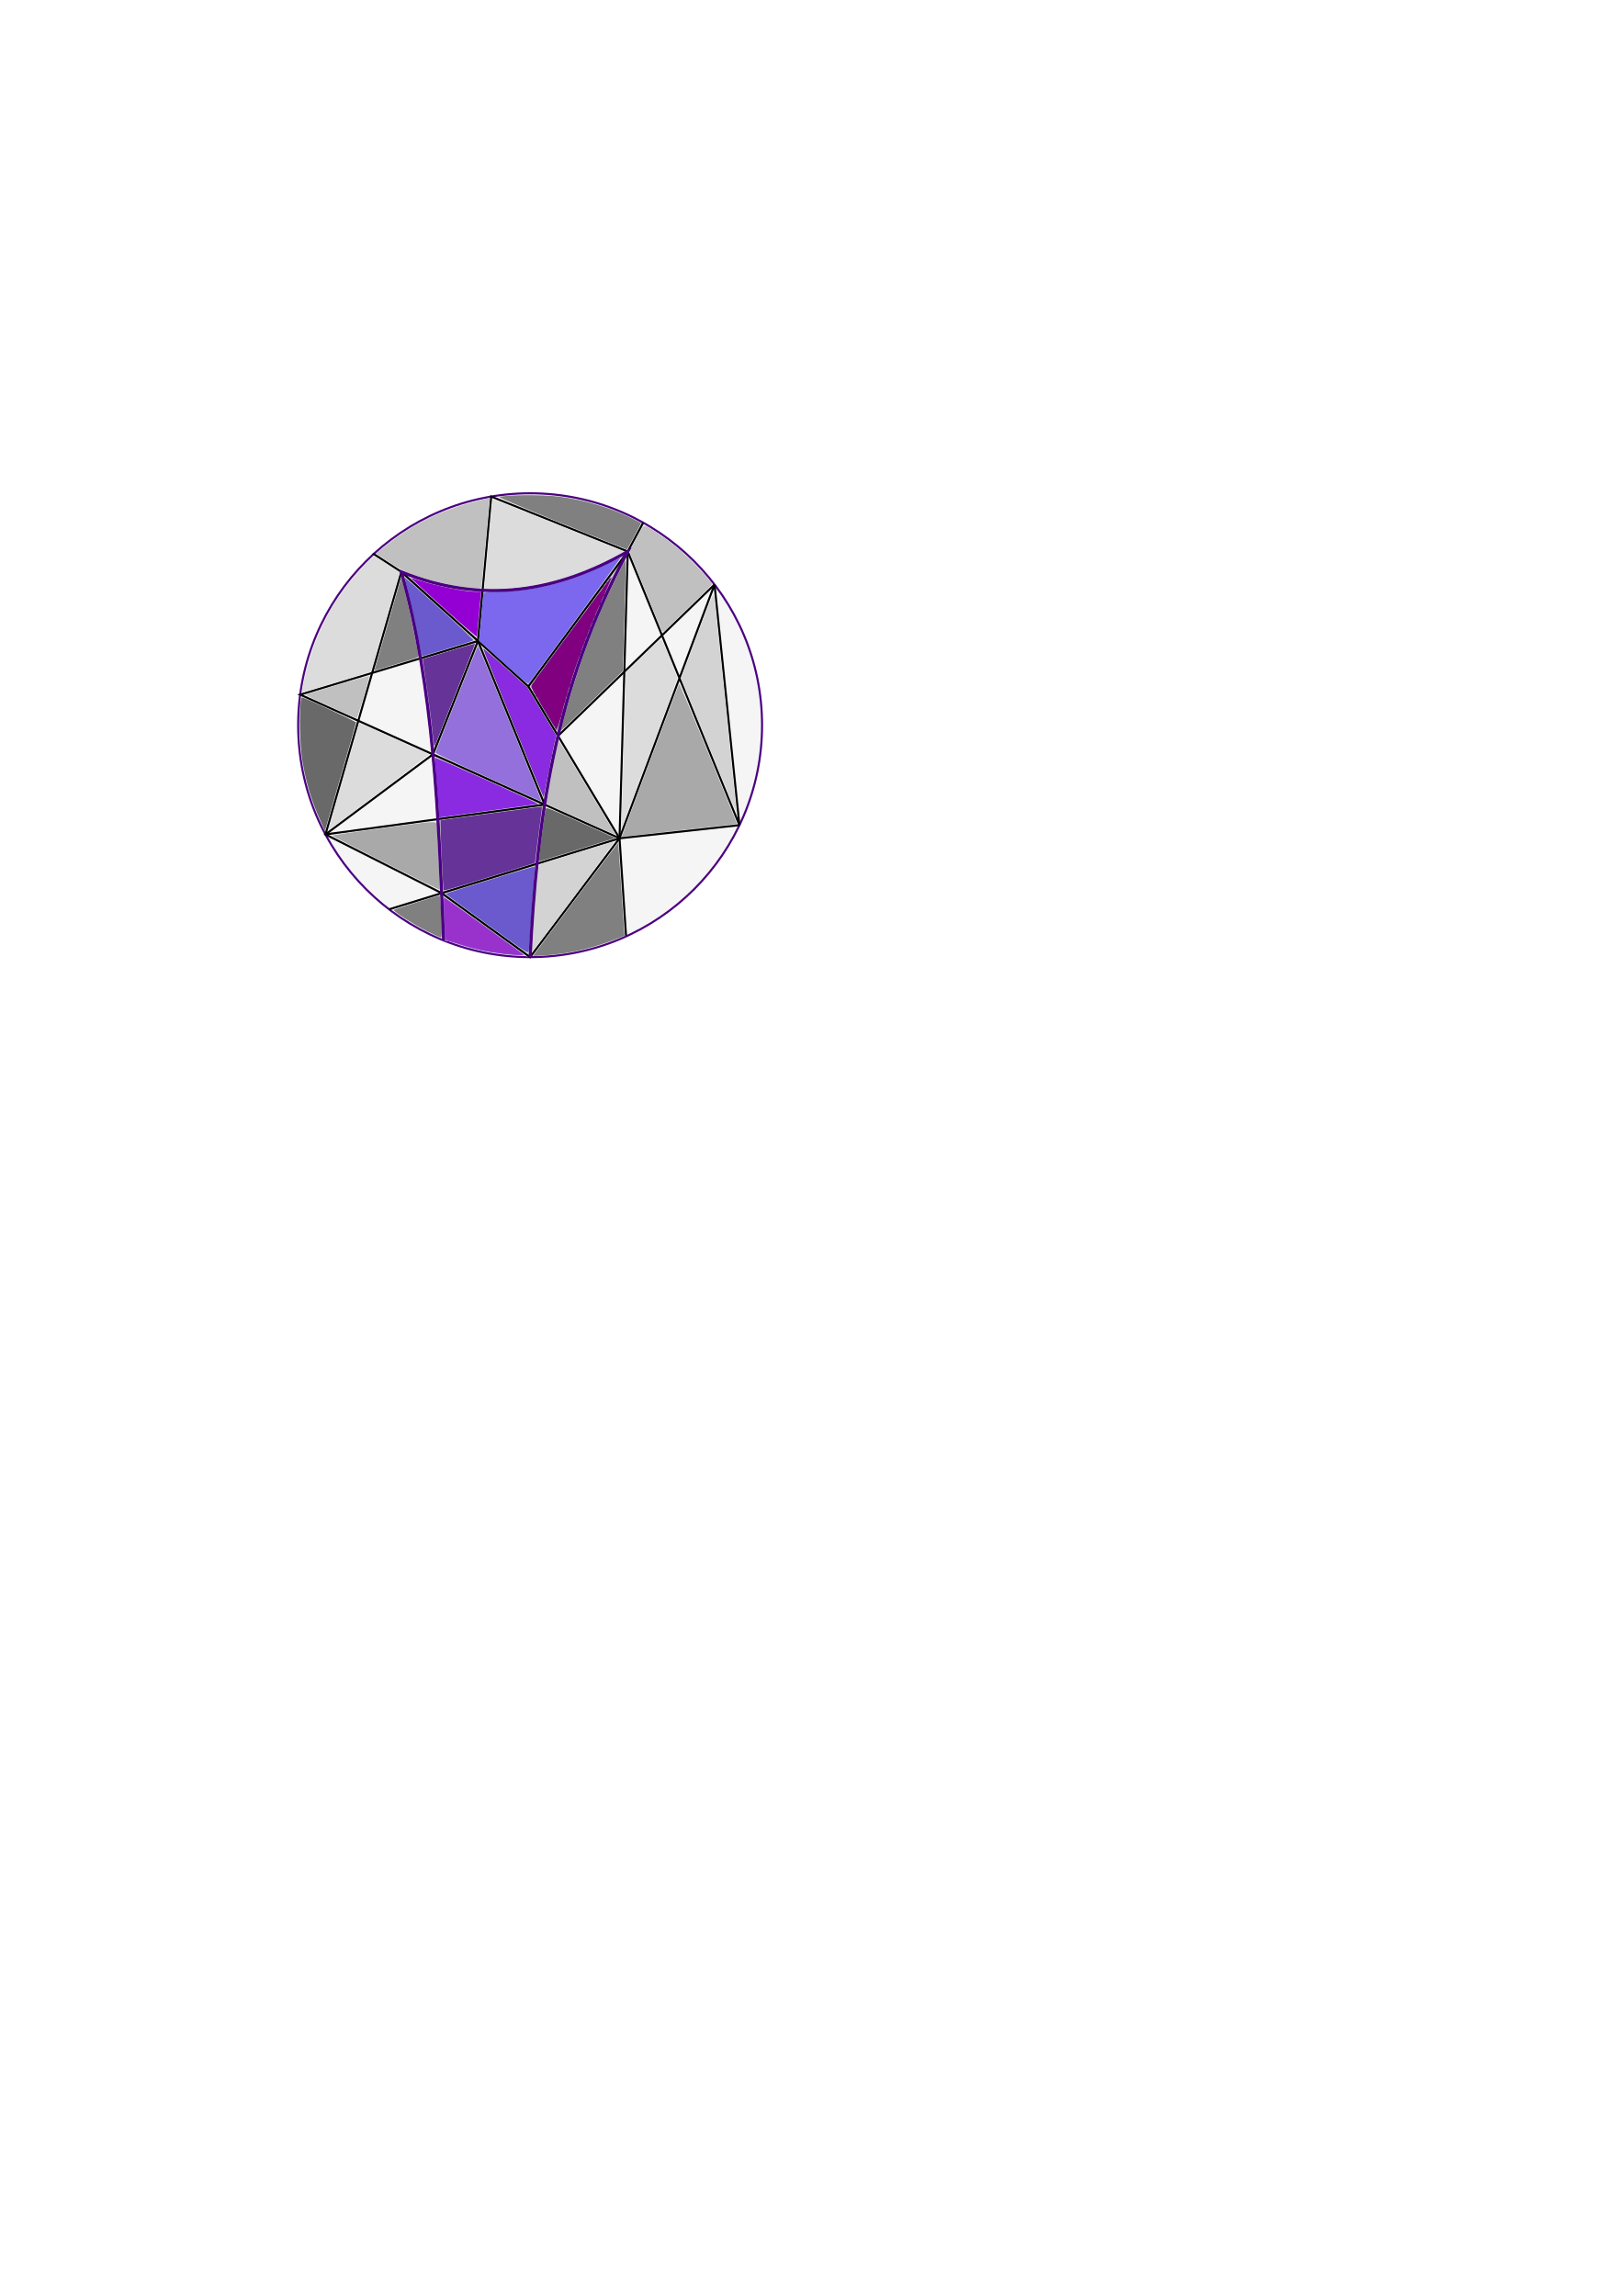
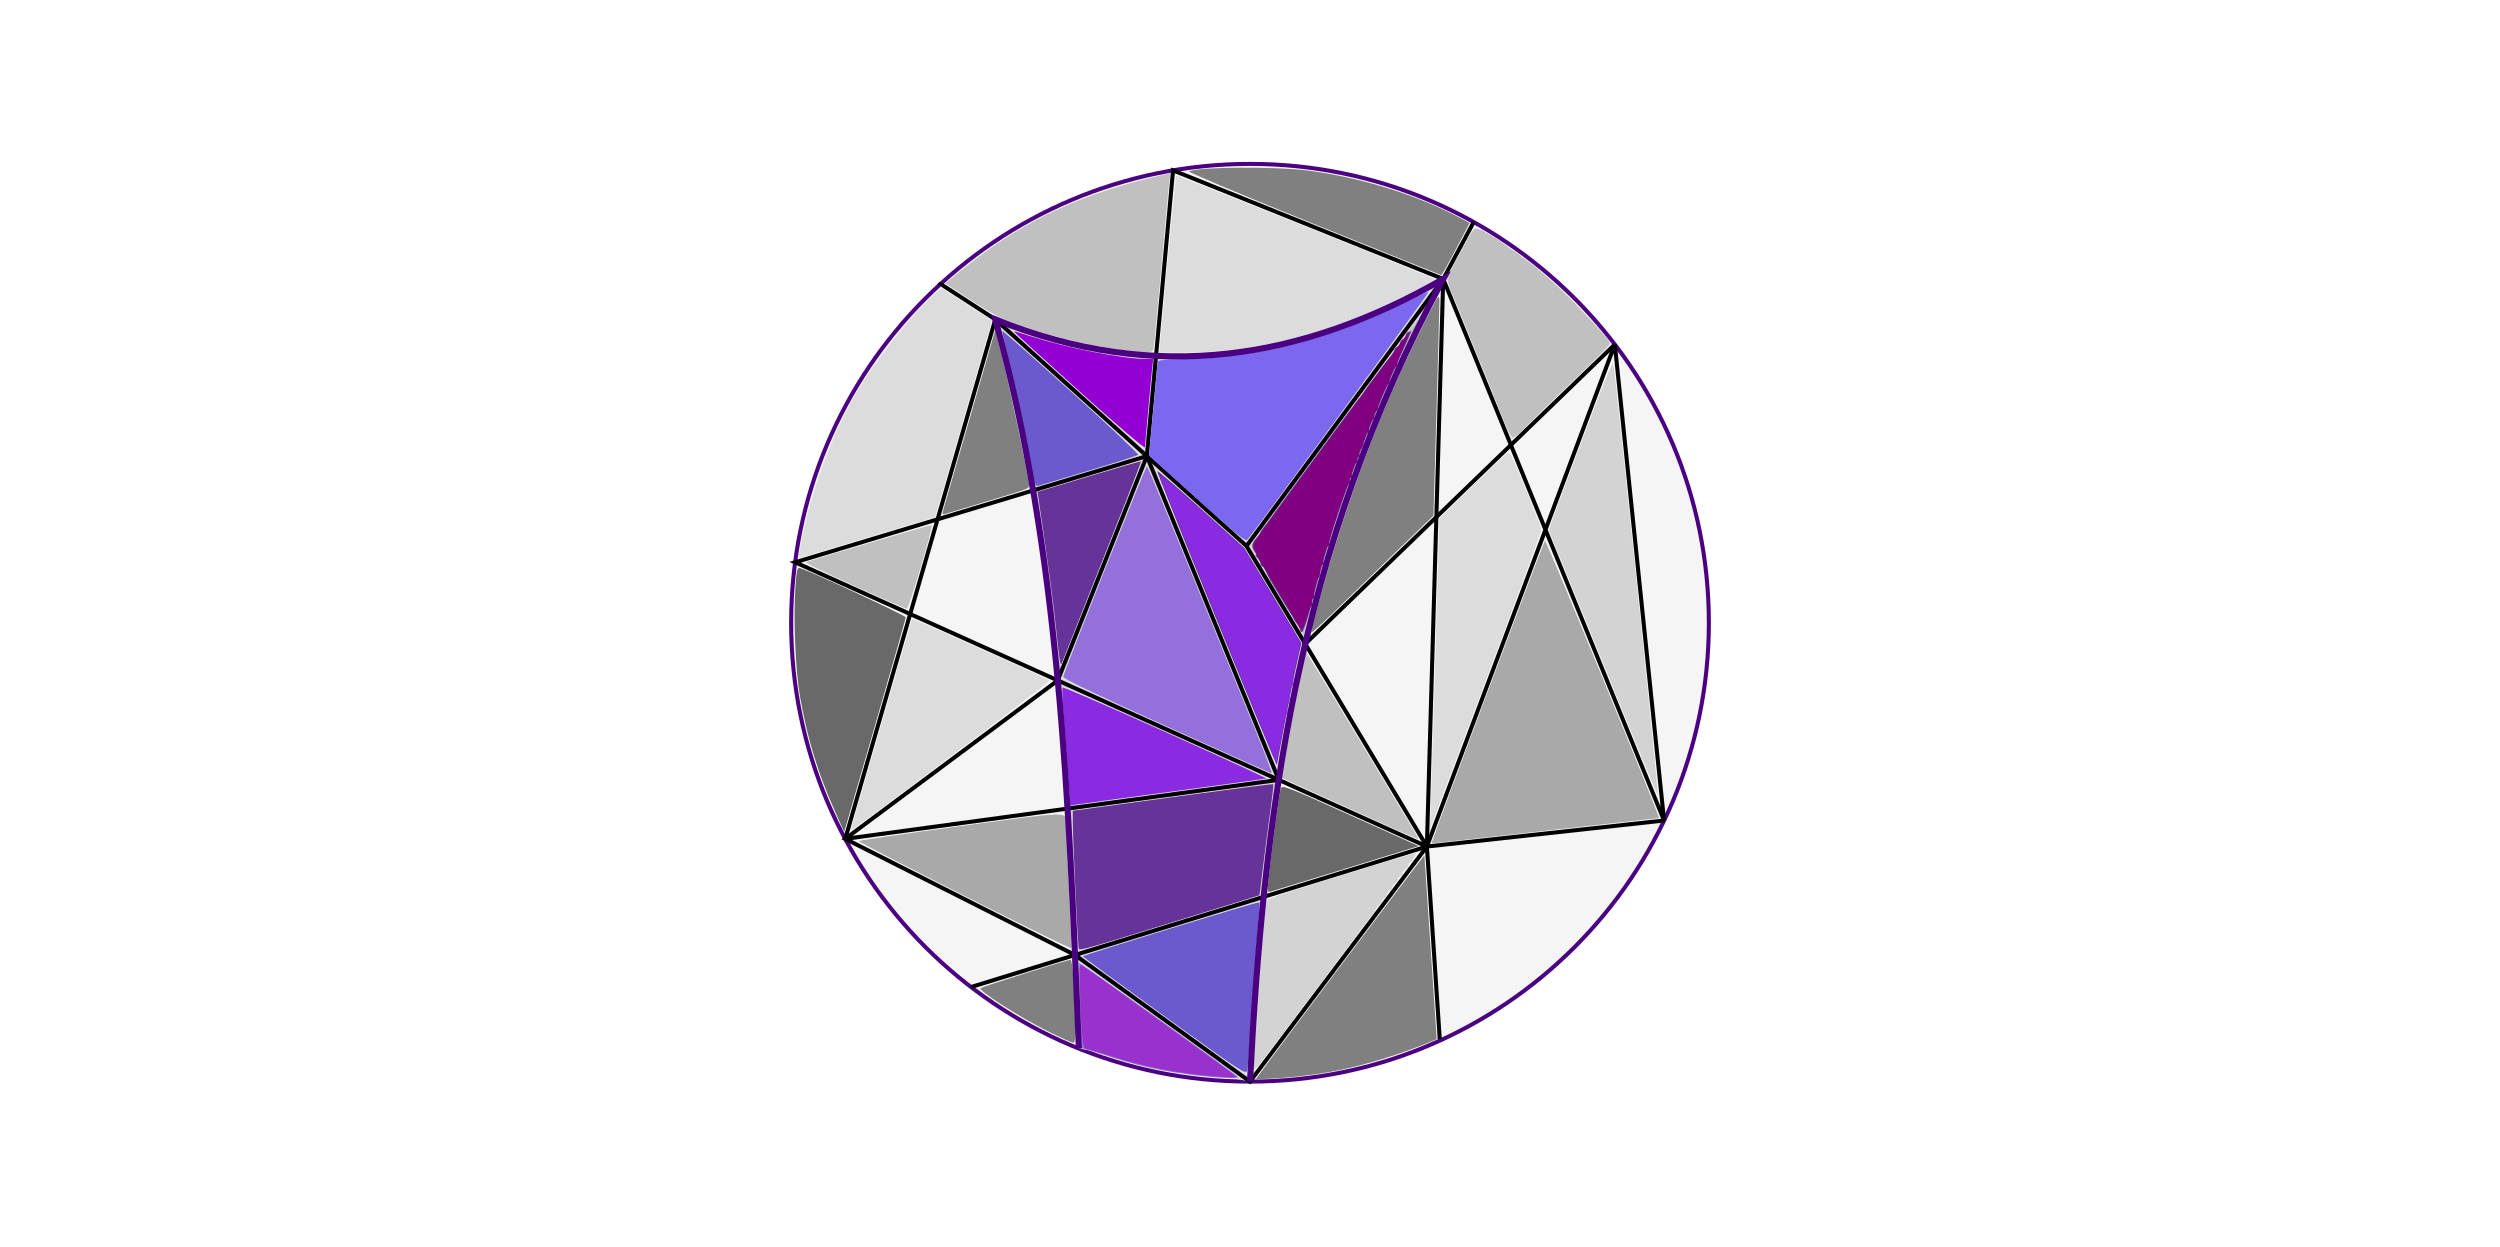
- <svg xmlns="http://www.w3.org/2000/svg" width="210mm" height="297mm" viewBox="0 0 210 297" version="1.1" id="svg8">
+ <svg xmlns="http://www.w3.org/2000/svg" width="617.773" height="307.965" viewBox="0 0 163.452 81.482" version="1.1" id="svg8">
  <defs id="defs2" />
-   <g id="layer1">
+   <g id="layer1" transform="translate(13.16555,-53.09329)">
    <circle cy="93.809" cx="68.561" id="circle4553" style="fill:#f5f5f5;stroke:#4b0082;stroke-width:0.265;stroke-miterlimit:4;stroke-dasharray:none;stroke-opacity:1" r="30" />
-     <path style="fill:#dcdcdc;stroke:#4b0082;stroke-width:0.265px;stroke-linecap:butt;stroke-linejoin:miter;stroke-opacity:1;fill-opacity:1" d="M 57.372,121.644 C 56.712,105.465 56.146,89.262 51.909,73.977 62.503,78.259 72.128,76.53 81.193,71.335 71.543,89.202 69.44,106.548 68.561,123.809" id="path4561" />
+     <path style="fill:#dcdcdc;fill-opacity:1;stroke:#4b0082;stroke-width:0.265px;stroke-linecap:butt;stroke-linejoin:miter;stroke-opacity:1" d="M 57.372,121.644 C 56.712,105.465 56.146,89.262 51.909,73.977 62.503,78.259 72.128,76.53 81.193,71.335 71.543,89.202 69.44,106.548 68.561,123.809" id="path4561" />
    <path style="fill:none;stroke:#000000;stroke-width:0.265px;stroke-linecap:butt;stroke-linejoin:miter;stroke-opacity:1" d="M 51.909,73.977 C 68.331,88.791 68.331,88.791 68.331,88.791 L 81.193,71.335 83.185,67.615" id="path4563" />
    <path style="fill:none;stroke:#000000;stroke-width:0.265px;stroke-linecap:butt;stroke-linejoin:miter;stroke-opacity:1" d="m 68.331,88.791 c 11.794,19.647 11.794,19.647 11.794,19.647 l -29.805,9.188" id="path4567" />
    <path style="fill:none;stroke:#000000;stroke-width:0.265px;stroke-linecap:butt;stroke-linejoin:miter;stroke-opacity:1" d="M 80.125,108.439 38.822,89.856 61.815,82.913" id="path4569" />
    <path style="fill:none;stroke:#000000;stroke-width:0.265px;stroke-linecap:butt;stroke-linejoin:miter;stroke-opacity:1" d="M 63.53,64.234 61.815,82.913 55.992,97.581 42.095,107.936 57.119,115.531 68.561,123.809 80.125,108.439 92.412,75.612 95.632,106.738 81.193,71.335 Z" id="path4571" />
    <path style="fill:none;stroke:#000000;stroke-width:0.265px;stroke-linecap:butt;stroke-linejoin:miter;stroke-opacity:1" d="M 80.125,108.439 C 81.193,71.335 81.193,71.335 81.193,71.335" id="path4573" />
    <path style="fill:none;stroke:#000000;stroke-width:0.265px;stroke-linecap:butt;stroke-linejoin:miter;stroke-opacity:1" d="m 51.909,73.977 c -3.58,-2.319 -3.58,-2.319 -3.58,-2.319 l 0.051,-0.047" id="path4575" />
    <path style="fill:none;stroke:#000000;stroke-width:0.265px;stroke-linecap:butt;stroke-linejoin:miter;stroke-opacity:1" d="m 42.095,107.937 28.343,-3.856" id="path4577" />
    <path style="fill:none;stroke:#000000;stroke-width:0.265px;stroke-linecap:butt;stroke-linejoin:miter;stroke-opacity:1" d="m 61.815,82.913 c 8.624,21.167 8.624,21.167 8.624,21.167" id="path4579" />
    <path style="fill:none;stroke:#000000;stroke-width:0.265px;stroke-linecap:butt;stroke-linejoin:miter;stroke-opacity:1" d="M 51.909,73.977 C 42.096,107.937 42.096,107.937 42.096,107.937" id="path4581" />
    <path style="fill:none;stroke:#000000;stroke-width:0.265px;stroke-linecap:butt;stroke-linejoin:miter;stroke-opacity:1" d="M 72.172,95.189 92.413,75.613" id="path4583" />
    <path style="fill:#dcdcdc;fill-opacity:1;stroke:none;stroke-width:0.467;stroke-miterlimit:4;stroke-dasharray:none;stroke-opacity:1" d="m 160.726,404.926 c 0.15,-0.481 3.542,-12.194 7.537,-26.03 3.995,-13.836 7.323,-25.215 7.396,-25.288 0.162,-0.162 33.452,14.761 33.937,15.213 0.27,0.251 -45.812,35.026 -48.51,36.608 -0.468,0.274 -0.561,0.143 -0.359,-0.503 z" id="path4587" transform="scale(0.2645833)" />
    <path style="fill:#dcdcdc;fill-opacity:1;stroke:none;stroke-width:0.467;stroke-miterlimit:4;stroke-dasharray:none;stroke-opacity:1" d="m 147.783,337.067 c 2.439,-14.515 8.565,-30.865 15.844,-42.288 4.742,-7.442 13.549,-18.175 17.778,-21.666 l 1.514,-1.25 6.22,4.022 6.22,4.022 -4.41,15.241 c -2.426,8.383 -5.591,19.304 -7.035,24.27 l -2.624,9.029 -16.776,5.064 c -9.227,2.785 -16.823,5.065 -16.88,5.067 -0.058,0.002 0.01,-0.678 0.15,-1.511 z" id="path4589" transform="scale(0.2645833)" />
    <path style="fill:#dcdcdc;fill-opacity:1;stroke:none;stroke-width:0.467;stroke-miterlimit:4;stroke-dasharray:none;stroke-opacity:1" d="m 238.7,266.038 c 1.106,-11.963 2.093,-21.832 2.193,-21.931 0.203,-0.203 63.198,25.003 63.809,25.532 0.548,0.475 -12.419,6.878 -19.587,9.671 -14.598,5.689 -28.346,8.478 -41.783,8.478 h -6.643 z" id="path4591" transform="scale(0.2645833)" />
    <path style="fill:#dcdcdc;fill-opacity:1;stroke:none;stroke-width:0.467;stroke-miterlimit:4;stroke-dasharray:none;stroke-opacity:1" d="m 315.748,289.432 -8.044,-19.759 3.146,-5.97 c 1.731,-3.284 3.341,-6.219 3.578,-6.523 0.317,-0.406 1.352,0.006 3.891,1.547 10.046,6.099 20.606,15.395 28.271,24.887 l 1.709,2.116 -9.412,9.104 c -5.177,5.007 -10.691,10.286 -12.253,11.731 l -2.841,2.627 z" id="path4593" transform="scale(0.2645833)" />
    <path style="fill:#dcdcdc;fill-opacity:1;stroke:none;stroke-width:0.467;stroke-miterlimit:4;stroke-dasharray:none;stroke-opacity:1" d="m 303.879,398.461 c 0.137,-3.844 0.65,-21.089 1.141,-38.321 l 0.892,-31.331 7.982,-7.8 c 4.39,-4.29 8.329,-8.043 8.753,-8.34 0.682,-0.478 1.215,0.544 4.614,8.844 2.114,5.161 3.841,9.698 3.839,10.081 -0.002,0.383 -6.184,17.158 -13.737,37.277 l -13.733,36.58 z" id="path4595" transform="scale(0.2645833)" />
    <path style="fill:#c0c0c0;fill-opacity:1;stroke:none;stroke-width:0.467;stroke-miterlimit:4;stroke-dasharray:none;stroke-opacity:1" d="m 283.535,400.413 -16.581,-7.511 1.342,-7.705 c 1.245,-7.149 4.482,-22.926 4.76,-23.206 0.067,-0.068 6.062,9.788 13.321,21.901 7.259,12.113 13.501,22.496 13.871,23.073 0.37,0.577 0.492,1.028 0.27,1.004 -0.222,-0.025 -7.864,-3.425 -16.984,-7.556 z" id="path4597" transform="scale(0.2645833)" />
    <path style="fill:#dcdcdc;fill-opacity:1;stroke:none;stroke-width:0.467;stroke-miterlimit:4;stroke-dasharray:none;stroke-opacity:1" d="m 260.118,462.907 c 1.248,-19.521 1.678,-25.546 2.288,-32.06 0.396,-4.229 0.864,-7.817 1.041,-7.974 0.177,-0.157 8.395,-2.754 18.262,-5.772 9.867,-3.018 18.241,-5.6 18.607,-5.738 0.542,-0.204 -37.867,51.352 -39.79,53.409 -0.448,0.48 -0.534,0.092 -0.408,-1.864 z" id="path4599" transform="scale(0.2645833)" />
    <path style="fill:#d3d3d3;fill-opacity:1;stroke:none;stroke-width:0.467;stroke-miterlimit:4;stroke-dasharray:none;stroke-opacity:1" d="m 346.327,364.413 -13.39,-32.85 7.821,-20.952 c 5.162,-13.828 7.93,-20.676 8.14,-20.14 0.377,0.961 11.244,106.368 10.992,106.62 -0.095,0.095 -6.198,-14.61 -13.563,-32.678 z" id="path4601" transform="scale(0.2645833)" />
    <path style="fill:#d3d3d3;fill-opacity:1;stroke:none;stroke-width:0.467;stroke-miterlimit:4;stroke-dasharray:none;stroke-opacity:1" d="m 211.186,357.847 c -0.918,-8.69 -2.722,-22.253 -4.016,-30.184 -0.463,-2.837 -0.814,-5.19 -0.78,-5.229 0.233,-0.269 25.148,-7.64 25.445,-7.527 0.275,0.105 -16.713,43.732 -19.443,49.93 -0.243,0.551 -0.675,-1.954 -1.207,-6.99 z" id="path4603" transform="scale(0.2645833)" />
    <path style="fill:#d3d3d3;fill-opacity:1;stroke:none;stroke-width:0.467;stroke-miterlimit:4;stroke-dasharray:none;stroke-opacity:1" d="m 211.636,362.554 c -0.503,-5.817 -3.005,-25.429 -4.222,-33.092 -0.608,-3.826 -1.058,-7.007 -1,-7.068 0.211,-0.223 25.9,-7.924 25.9,-7.764 0,0.091 -4.425,11.336 -9.834,24.99 -5.409,13.653 -9.989,25.232 -10.179,25.731 -0.224,0.588 -0.458,-0.396 -0.665,-2.796 z" id="path4605" transform="scale(0.2645833)" />
    <path style="fill:#d3d3d3;fill-opacity:1;stroke:none;stroke-width:0.467;stroke-miterlimit:4;stroke-dasharray:none;stroke-opacity:1" d="m 246.225,323.745 -11.862,-10.685 1.045,-10.888 c 0.575,-5.988 1.058,-11.307 1.073,-11.82 0.027,-0.882 0.381,-0.937 6.556,-1.025 17.925,-0.256 36.5,-5.037 54.739,-14.088 3.07,-1.523 5.649,-2.703 5.73,-2.621 0.125,0.125 -44.059,60.357 -45.072,61.442 -0.19,0.204 -5.684,-4.438 -12.209,-10.314 z" id="path4607" transform="scale(0.2645833)" />
    <path style="fill:#d3d3d3;fill-opacity:1;stroke:none;stroke-width:0.467;stroke-miterlimit:4;stroke-dasharray:none;stroke-opacity:1" d="m 216.253,429.332 c -0.172,-3.396 -0.573,-11.102 -0.891,-17.125 -0.318,-6.023 -0.565,-10.986 -0.549,-11.029 0.016,-0.043 11.038,-1.567 24.493,-3.386 13.455,-1.819 24.852,-3.395 25.327,-3.502 0.719,-0.162 0.82,0.015 0.603,1.056 -0.144,0.688 -0.928,6.703 -1.743,13.366 -0.815,6.664 -1.534,12.332 -1.597,12.596 -0.091,0.38 -43.923,14.199 -45.037,14.199 -0.16,0 -0.433,-2.778 -0.605,-6.174 z" id="path4609" transform="scale(0.2645833)" />
    <path style="fill:#d3d3d3;fill-opacity:1;stroke:none;stroke-width:0.467;stroke-miterlimit:4;stroke-dasharray:none;stroke-opacity:1" d="m 260.041,464.397 c -0.161,-0.261 -0.183,-0.839 -0.05,-1.285 0.134,-0.446 0.377,-3.223 0.541,-6.17 0.164,-2.947 0.364,-6.302 0.444,-7.456 0.97,-13.879 1.151,-16.226 1.406,-18.301 0.119,-0.967 0.331,-2.936 0.47,-4.375 0.409,-4.208 -0.086,-3.843 9.071,-6.704 1.41,-0.44 3.926,-1.235 5.592,-1.766 8.083,-2.577 21.404,-6.598 21.857,-6.598 0.752,0 0.411,1.015 -0.655,1.949 -0.513,0.449 -0.728,0.823 -0.479,0.832 0.249,0.009 -0.016,0.344 -0.59,0.746 -0.574,0.402 -0.936,0.904 -0.805,1.116 0.131,0.212 -0.075,0.506 -0.458,0.652 -0.383,0.147 -0.696,0.566 -0.696,0.931 0,0.365 -0.315,0.784 -0.699,0.932 -0.384,0.148 -0.699,0.567 -0.699,0.932 0,0.365 -0.315,0.784 -0.699,0.932 -0.384,0.148 -0.699,0.567 -0.699,0.932 0,0.365 -0.315,0.784 -0.699,0.932 -0.384,0.148 -0.699,0.567 -0.699,0.932 0,0.365 -0.315,0.784 -0.699,0.932 -0.384,0.148 -0.699,0.499 -0.699,0.782 0,0.283 -0.262,0.788 -0.582,1.123 -0.32,0.335 -0.897,1.073 -1.281,1.641 -0.384,0.568 -1.014,1.413 -1.398,1.878 -0.384,0.465 -1.014,1.311 -1.398,1.881 -1.181,1.751 -23.917,31.865 -24.529,32.489 -0.372,0.38 -0.678,0.419 -0.868,0.112 z" id="path4611" transform="scale(0.2645833)" />
    <path style="fill:#c0c0c0;fill-opacity:1;stroke:none;stroke-width:0.467;stroke-miterlimit:4;stroke-dasharray:none;stroke-opacity:1" d="m 322.664,306.544 c -0.523,-1.217 -2.21,-5.359 -3.749,-9.203 -1.539,-3.844 -3.079,-7.619 -3.422,-8.388 -0.343,-0.769 -1.276,-3.076 -2.073,-5.126 -0.797,-2.05 -1.681,-4.252 -1.964,-4.893 -0.283,-0.641 -0.675,-1.584 -0.871,-2.097 -0.196,-0.513 -0.788,-1.905 -1.314,-3.094 -1.752,-3.959 -1.744,-4.019 1.222,-9.519 3.975,-7.371 3.848,-7.204 5.218,-6.87 0.649,0.158 1.285,0.415 1.413,0.57 0.128,0.155 1.024,0.698 1.992,1.205 0.967,0.508 2.435,1.501 3.262,2.208 0.827,0.707 1.628,1.285 1.781,1.286 0.153,6.1e-4 0.71,0.368 1.238,0.817 0.528,0.449 1.429,1.13 2.002,1.514 0.573,0.384 1.537,1.118 2.141,1.631 0.605,0.513 1.962,1.666 3.016,2.563 4.114,3.5 14.378,14.185 15.441,16.074 0.242,0.431 -2.285,3.125 -8.155,8.697 -4.678,4.44 -9.974,9.595 -11.768,11.456 -1.794,1.86 -3.531,3.382 -3.861,3.382 -0.329,-1e-4 -1.027,-0.996 -1.55,-2.214 z" id="path4613" transform="scale(0.2645833)" />
    <path style="fill:#c0c0c0;fill-opacity:1;stroke:none;stroke-width:0.467;stroke-miterlimit:4;stroke-dasharray:none;stroke-opacity:1" d="m 161.328,345.432 c -6.878,-3.113 -12.28,-5.734 -12.004,-5.826 4.356,-1.452 31.038,-9.33 31.166,-9.202 0.369,0.369 -5.695,20.757 -6.164,20.723 -0.271,-0.02 -6.12,-2.582 -12.998,-5.695 z" id="path4615" transform="scale(0.2645833)" />
    <path style="fill:#c0c0c0;fill-opacity:1;stroke:none;stroke-width:0.467;stroke-miterlimit:4;stroke-dasharray:none;stroke-opacity:1" d="m 229.985,287.473 c -8.141,-0.832 -18.924,-3.319 -27.568,-6.358 -4.725,-1.661 -6.898,-2.772 -12.193,-6.233 l -6.443,-4.211 4.579,-3.683 c 14.749,-11.862 29.154,-18.587 49.72,-23.213 l 1.338,-0.301 -0.283,2.47 c -0.156,1.358 -1.031,10.857 -1.946,21.109 -0.915,10.252 -1.761,19.111 -1.88,19.688 -0.226,1.096 -0.886,1.186 -5.324,0.733 z" id="path4617" transform="scale(0.2645833)" />
    <path style="fill:#c0c0c0;fill-opacity:1;stroke:none;stroke-width:0.467;stroke-miterlimit:4;stroke-dasharray:none;stroke-opacity:1" d="m 265.647,346.526 c -3.519,-5.882 -6.324,-10.881 -6.235,-11.108 0.291,-0.738 41.12,-55.99 41.266,-55.844 0.078,0.078 -1.311,3.171 -3.088,6.873 -8.864,18.476 -17.438,42.028 -22.923,62.966 -1.124,4.292 -2.174,7.804 -2.333,7.805 -0.159,9.4e-4 -3.168,-4.811 -6.687,-10.693 z" id="path4619" transform="scale(0.2645833)" />
    <path style="fill:#a9a9a9;fill-opacity:1;stroke:none;stroke-width:0.467;stroke-miterlimit:4;stroke-dasharray:none;stroke-opacity:1" d="m 188.628,422.067 c -14.417,-7.281 -26.212,-13.376 -26.212,-13.544 0,-0.168 11.349,-1.844 25.22,-3.723 27.705,-3.753 26.019,-3.729 26.032,-0.372 0.004,0.975 0.335,8.17 0.735,15.989 0.4,7.819 0.663,14.367 0.582,14.552 -0.08,0.185 -11.941,-5.621 -26.358,-12.902 z" id="path4621" transform="scale(0.2645833)" />
    <path style="fill:#a9a9a9;fill-opacity:1;stroke:none;stroke-width:0.467;stroke-miterlimit:4;stroke-dasharray:none;stroke-opacity:1" d="m 303.969,409.092 c 0,-0.556 27.68,-74.407 28.043,-74.822 0.254,-0.29 28.185,67.628 28.185,68.533 z" id="path4623" transform="scale(0.2645833)" />
    <path style="fill:#808080;fill-opacity:1;stroke:none;stroke-width:0.467;stroke-miterlimit:4;stroke-dasharray:none;stroke-opacity:1" d="m 274.254,356.937 c 0,-1.455 5.234,-19.682 8.348,-29.073 5.812,-17.527 11.962,-32.401 19.748,-47.764 3.503,-6.911 3.543,-6.966 3.572,-4.893 0.016,1.153 -0.309,13.525 -0.721,27.493 l -0.75,25.396 -9.389,9.069 c -5.164,4.988 -11.958,11.583 -15.098,14.655 -3.14,3.072 -5.708,5.375 -5.708,5.117 z" id="path4625" transform="scale(0.2645833)" />
    <path style="fill:#808080;fill-opacity:1;stroke:none;stroke-width:0.467;stroke-miterlimit:4;stroke-dasharray:none;stroke-opacity:1" d="m 209.012,455.421 c -6.703,-3.342 -17.095,-10.007 -16.486,-10.573 0.363,-0.337 21.507,-7.012 22.212,-7.012 0.451,0 0.749,3.451 1.059,12.232 0.238,6.753 0.177,8.27 -0.333,8.265 -0.344,-0.003 -3.247,-1.314 -6.453,-2.912 z" id="path4627" transform="scale(0.2645833)" />
    <path style="fill:#808080;fill-opacity:1;stroke:none;stroke-width:0.467;stroke-miterlimit:4;stroke-dasharray:none;stroke-opacity:1" d="m 183.551,325.91 c 0.331,-1.104 3.311,-11.401 6.621,-22.882 l 6.018,-20.875 1.75,6.895 c 1.438,5.667 5.75,26.094 6.545,31.01 0.203,1.255 0.11,1.311 -4.504,2.713 -12.06,3.664 -15.488,4.701 -16.231,4.916 -0.734,0.211 -0.75,0.062 -0.199,-1.776 z" id="path4629" transform="scale(0.2645833)" />
    <path style="fill:#808080;fill-opacity:1;stroke:none;stroke-width:0.467;stroke-miterlimit:4;stroke-dasharray:none;stroke-opacity:1" d="m 261.269,466.363 c 2.4,-3.427 40.838,-54.414 40.949,-54.303 l 3.043,45.384 c 0,0 -9.872,4.45 -22.173,7.245 -11.518,2.617 -22.504,2.652 -22.504,2.652 z" id="path4631" transform="scale(0.2645833)" />
    <path style="fill:#696969;fill-opacity:1;stroke:none;stroke-width:0.467;stroke-miterlimit:4;stroke-dasharray:none;stroke-opacity:1" d="m 156.613,401.233 c -4.297,-9.627 -6.85,-17.988 -8.672,-28.401 -1.128,-6.449 -1.676,-19.264 -1.152,-26.954 0.298,-4.37 0.448,-5.021 1.112,-4.838 2.309,0.637 26.163,11.737 26.155,12.171 -0.005,0.284 -3.43,12.33 -7.61,26.769 l -7.601,26.253 z" id="path4633" transform="scale(0.2645833)" />
    <path style="fill:#696969;fill-opacity:1;stroke:none;stroke-width:0.467;stroke-miterlimit:4;stroke-dasharray:none;stroke-opacity:1" d="m 263.704,417.989 c 0.522,-5.38 2.656,-21.324 3.002,-22.425 0.312,-0.994 0.962,-0.746 17.212,6.568 l 16.887,7.601 -17.819,5.496 c -9.801,3.023 -18.219,5.604 -18.707,5.737 -0.831,0.226 -0.868,0.037 -0.575,-2.977 z" id="path4635" transform="scale(0.2645833)" />
    <path style="fill:#808080;fill-opacity:1;stroke:none;stroke-width:0.467;stroke-miterlimit:4;stroke-dasharray:none;stroke-opacity:1" d="m 274.827,255.972 c -17.241,-6.951 -31.081,-12.779 -30.755,-12.95 2.147,-1.131 21.368,-1.255 29.5,-0.191 12.875,1.686 26.654,5.957 37.143,11.513 l 2.677,1.418 -3.376,6.455 c -1.857,3.55 -3.481,6.441 -3.609,6.424 -0.128,-0.017 -14.339,-5.719 -31.58,-12.67 z" id="path4645" transform="scale(0.2645833)" />
    <path style="fill:#9370db;fill-opacity:1;stroke:none;stroke-width:0.467;stroke-miterlimit:4;stroke-dasharray:none;stroke-opacity:1" d="m 238.558,380.158 c -17.913,-8.092 -25.612,-11.787 -25.572,-12.275 0.077,-0.941 20.384,-52.041 20.679,-52.038 0.128,10e-4 5.33,12.53 11.559,27.841 6.229,15.311 13.185,32.399 15.458,37.974 2.273,5.574 3.991,10.122 3.818,10.105 -0.172,-0.017 -11.847,-5.24 -25.943,-11.608 z" id="path4647" transform="scale(0.2645833)" />
    <path style="fill:#9370db;fill-opacity:1;stroke:none;stroke-width:0.467;stroke-miterlimit:4;stroke-dasharray:none;stroke-opacity:1" d="m 236.84,465.029 c -8.378,-1.597 -16.032,-4.537 -17.222,-4.825 l -2.164,-0.524 -0.34,-10.429 c -0.187,-5.736 -0.259,-10.511 -0.16,-10.61 0.155,-0.155 38.206,27.144 39.205,28.127 0.198,0.195 -0.673,0.339 -1.936,0.32 -7.283,-0.334 -13.256,-1.289 -17.384,-2.058 z" id="path4649" transform="scale(0.2645833)" />
    <path style="fill:#7b68ee;fill-opacity:1;stroke:none;stroke-width:0.123;stroke-miterlimit:4;stroke-dasharray:none;stroke-opacity:1" d="m 65.093,85.712 -3.139,-2.831 0.272,-2.874 c 0.15,-1.581 0.276,-2.991 0.28,-3.133 0.007,-0.251 0.08,-0.261 2.258,-0.332 4.812,-0.157 9.331,-1.368 14.182,-3.803 0.673,-0.338 1.25,-0.589 1.281,-0.558 0.049,0.049 -11.447,15.769 -11.85,16.205 -0.115,0.124 -0.799,-0.433 -3.284,-2.674 z" id="path4651" />
    <path style="fill:#8a2be2;fill-opacity:1;stroke:none;stroke-width:0.467;stroke-miterlimit:4;stroke-dasharray:none;stroke-opacity:1" d="m 214.169,391.919 c -0.299,-4.297 -0.791,-10.797 -1.094,-14.445 -0.302,-3.648 -0.421,-6.762 -0.263,-6.92 0.158,-0.158 11.633,4.816 25.5,11.053 13.867,6.237 25.048,11.387 24.845,11.445 -0.203,0.057 -10.539,1.474 -22.969,3.147 -12.43,1.674 -23.247,3.153 -24.038,3.287 l -1.438,0.244 z" id="path4653" transform="scale(0.2645833)" />
    <path style="fill:#6a5acd;fill-opacity:1;stroke:none;stroke-width:0.467;stroke-miterlimit:4;stroke-dasharray:none;stroke-opacity:1" d="m 205.948,319.901 c -0.128,-0.568 -1.081,-5.38 -2.118,-10.694 -1.037,-5.314 -2.826,-13.47 -3.976,-18.124 -1.15,-4.654 -2.018,-8.535 -1.928,-8.625 0.09,-0.09 7.758,6.683 17.041,15.05 9.283,8.367 16.711,15.37 16.507,15.562 -0.204,0.192 -5.718,1.952 -12.254,3.911 -6.535,1.959 -12.143,3.65 -12.46,3.757 -0.318,0.107 -0.683,-0.27 -0.811,-0.838 z" id="path4655" transform="scale(0.2645833)" />
    <path style="fill:#6a5acd;fill-opacity:1;stroke:none;stroke-width:0.467;stroke-miterlimit:4;stroke-dasharray:none;stroke-opacity:1" d="m 237.991,451.78 c -11.076,-8.003 -20.142,-14.655 -20.146,-14.783 -0.011,-0.331 43.363,-13.62 43.619,-13.364 0.116,0.116 -0.115,3.637 -0.514,7.823 -0.399,4.187 -1.056,13.175 -1.461,19.974 -0.404,6.799 -0.875,12.933 -1.047,13.631 -0.307,1.251 -0.61,1.054 -20.451,-13.281 z" id="path4657" transform="scale(0.2645833)" />
    <path style="fill:#663399;fill-opacity:1;stroke:none;stroke-width:0.704;stroke-miterlimit:4;stroke-dasharray:none;stroke-opacity:1" d="m 250.82,353.652 c -8.157,-20.023 -14.74,-36.496 -14.629,-36.607 0.111,-0.111 5.006,4.132 10.877,9.429 l 10.675,9.63 7.043,11.736 7.043,11.736 -1.355,6.013 c -0.745,3.307 -2.084,9.997 -2.974,14.867 -0.89,4.87 -1.671,9.022 -1.734,9.228 -0.064,0.206 -6.789,-16.009 -14.946,-36.032 z" id="path4947" transform="scale(0.2645833)" />
    <path style="fill:#663399;fill-opacity:1;stroke:none;stroke-width:0.704;stroke-miterlimit:4;stroke-dasharray:none;stroke-opacity:1" d="m 212.158,363.914 c -0.14,-0.641 -0.59,-4.415 -1,-8.388 -0.607,-5.872 -2.015,-16.275 -4.289,-31.689 l -0.241,-1.633 12.721,-3.827 c 6.997,-2.105 12.779,-3.769 12.85,-3.698 0.102,0.102 -5.885,15.356 -19.417,49.467 -0.346,0.871 -0.386,0.856 -0.623,-0.233 z" id="path4949" transform="scale(0.2645833)" />
    <path style="fill:#663399;fill-opacity:1;stroke:none;stroke-width:0.704;stroke-miterlimit:4;stroke-dasharray:none;stroke-opacity:1" d="m 216.766,434.582 c -0.233,-1.168 -1.411,-26.714 -1.419,-30.8 l -0.006,-2.77 24.696,-3.367 c 13.583,-1.852 24.768,-3.295 24.856,-3.208 0.088,0.088 -0.287,3.373 -0.832,7.301 -0.545,3.928 -1.35,10.069 -1.789,13.647 l -0.798,6.505 -17.009,5.262 c -29.766,9.209 -27.466,8.592 -27.699,7.429 z" id="path4951" transform="scale(0.2645833)" />
    <path style="fill:#663399;fill-opacity:1;stroke:none;stroke-width:0.704;stroke-miterlimit:4;stroke-dasharray:none;stroke-opacity:1" d="m 271.492,356.297 c 0,-0.387 -0.274,-0.982 -0.609,-1.32 -0.335,-0.339 -0.756,-0.93 -0.937,-1.315 -0.181,-0.384 -0.693,-1.253 -1.139,-1.93 -0.446,-0.677 -1.544,-2.46 -2.441,-3.961 -0.897,-1.501 -1.887,-3.149 -2.199,-3.662 -0.312,-0.513 -0.805,-1.509 -1.094,-2.213 -0.289,-0.705 -0.715,-1.281 -0.946,-1.281 -0.231,0 -0.42,-0.3 -0.42,-0.666 0,-0.366 -0.33,-0.995 -0.732,-1.398 -0.403,-0.403 -0.587,-0.732 -0.409,-0.732 0.178,0 0.121,-0.262 -0.127,-0.582 -1.005,-1.299 -0.972,-2.173 0.132,-3.457 0.624,-0.726 1.135,-1.445 1.136,-1.598 3.1e-4,-0.153 0.368,-0.71 0.816,-1.238 0.449,-0.528 1.13,-1.419 1.514,-1.98 1.281,-1.869 18.235,-24.909 19.261,-26.174 0.555,-0.685 1.324,-1.707 1.709,-2.271 0.384,-0.564 0.923,-1.262 1.196,-1.551 0.273,-0.289 0.901,-1.154 1.394,-1.923 0.931,-1.451 1.088,-1.666 2.428,-3.335 0.444,-0.553 1.121,-1.465 1.506,-2.028 0.384,-0.563 1.272,-1.683 1.973,-2.49 0.701,-0.807 1.277,-1.707 1.281,-1.999 0.004,-0.293 0.322,-0.653 0.706,-0.801 0.384,-0.148 0.699,-0.567 0.699,-0.932 0,-0.365 0.315,-0.784 0.699,-0.932 0.384,-0.148 0.699,-0.567 0.699,-0.932 0,-0.365 0.315,-0.784 0.699,-0.932 0.384,-0.148 0.699,-0.19 0.699,-0.095 0,0.095 -1.702,3.916 -3.782,8.49 -8.581,18.87 -16.01,39.787 -20.868,58.76 -0.96,3.75 -1.993,6.9 -2.295,7.001 -0.302,0.101 -0.548,-0.134 -0.548,-0.522 z" id="path4953" transform="scale(0.2645833)" />
    <path style="fill:#9400d3;fill-opacity:1;stroke:none;stroke-width:0.704;stroke-miterlimit:4;stroke-dasharray:none;stroke-opacity:1" d="m 216.862,297.256 c -8.902,-8.027 -16.137,-14.641 -16.077,-14.699 0.06,-0.058 1.992,0.506 4.294,1.253 8.626,2.797 22.53,5.538 28.128,5.544 l 2.024,0.002 -0.274,2.213 c -0.151,1.217 -0.599,5.988 -0.997,10.601 -0.398,4.613 -0.766,8.679 -0.819,9.034 -0.052,0.355 -7.379,-5.921 -16.281,-13.948 z" id="path4955" transform="scale(0.2645833)" />
    <path style="fill:#800080;fill-opacity:1;stroke:none;stroke-width:0.704;stroke-miterlimit:4;stroke-dasharray:none;stroke-opacity:1" d="m 271.257,355.552 c -0.553,-1.105 -7.488,-12.802 -8.578,-14.471 -0.419,-0.641 -1.257,-2.153 -1.864,-3.362 -1.074,-2.139 -1.081,-2.23 -0.272,-3.495 0.977,-1.527 17.758,-24.434 27.333,-37.311 3.675,-4.942 7.504,-10.131 8.509,-11.531 1.005,-1.4 1.904,-2.47 1.997,-2.377 0.093,0.093 -0.57,1.792 -1.474,3.776 -0.904,1.984 -1.528,3.794 -1.387,4.022 0.141,0.229 0.074,0.416 -0.15,0.416 -0.57,0 -2.052,3.231 -1.725,3.76 0.148,0.239 0.074,0.434 -0.164,0.434 -0.496,0 -3.029,5.602 -2.688,5.944 0.124,0.124 -0.092,0.542 -0.479,0.929 -0.387,0.387 -0.593,0.991 -0.458,1.342 0.135,0.351 0.076,0.639 -0.131,0.639 -0.537,0 -1.522,2.316 -1.204,2.831 0.147,0.237 0.067,0.431 -0.177,0.431 -0.401,0 -1.152,1.87 -1.217,3.029 -0.014,0.256 -0.3,0.755 -0.635,1.109 -0.335,0.353 -0.499,0.93 -0.364,1.281 0.135,0.351 0.02,0.639 -0.256,0.639 -0.276,0 -0.381,0.315 -0.233,0.699 0.148,0.384 0.086,0.699 -0.138,0.699 -0.524,0 -1.497,2.775 -1.163,3.315 0.14,0.227 0.01,0.412 -0.288,0.412 -0.299,0 -0.423,0.315 -0.275,0.699 0.148,0.384 0.083,0.699 -0.144,0.699 -0.566,0 -5.293,14.304 -4.924,14.9 0.162,0.263 0.106,0.478 -0.124,0.478 -0.525,0 -1.635,3.597 -1.285,4.164 0.142,0.229 0.019,0.496 -0.273,0.594 -0.292,0.097 -0.555,0.849 -0.585,1.67 -0.03,0.821 -0.187,1.493 -0.349,1.494 -0.437,10e-4 -1.406,4.171 -1.089,4.685 0.15,0.243 0.027,0.442 -0.275,0.442 -0.318,0 -0.446,0.39 -0.304,0.932 0.134,0.513 0.075,0.932 -0.132,0.932 -0.207,0 -0.623,1.031 -0.926,2.292 -0.302,1.261 -0.796,2.628 -1.096,3.039 -0.492,0.673 -0.593,0.655 -1.011,-0.18 z" id="path4959" transform="scale(0.2645833)" />
    <path style="fill:#9932cc;fill-opacity:1;stroke:none;stroke-width:0.704;stroke-miterlimit:4;stroke-dasharray:none;stroke-opacity:1" d="m 245.569,466.168 c -7.24,-0.878 -13.386,-2.201 -20.372,-4.387 -3.293,-1.03 -6.257,-1.874 -6.587,-1.874 -0.761,0 -1.052,-2.603 -1.452,-12.997 -0.263,-6.834 -0.211,-8.045 0.333,-7.725 2.205,1.297 38.157,27.22 38.157,27.513 0,0.362 -4.812,0.109 -10.08,-0.53 z" id="path4961" transform="scale(0.2645833)" />
    <path style="fill:#8a2be2;fill-opacity:1;stroke:none;stroke-width:0.704;stroke-miterlimit:4;stroke-dasharray:none;stroke-opacity:1" d="m 258.487,371.819 c -8.241,-20.037 -20.723,-50.949 -21.231,-52.579 -0.211,-0.676 -0.164,-1.037 0.12,-0.932 0.255,0.094 4.906,4.15 10.336,9.012 l 9.871,8.841 7.007,11.663 7.007,11.663 -1.017,4.768 c -0.559,2.623 -0.896,4.964 -0.748,5.203 0.148,0.239 0.033,0.513 -0.254,0.608 -0.287,0.096 -0.551,1.161 -0.585,2.367 -0.035,1.206 -0.245,2.194 -0.467,2.196 -0.222,10e-4 -0.305,0.52 -0.184,1.152 0.121,0.632 0.07,1.208 -0.112,1.281 -0.182,0.073 -0.833,2.851 -1.447,6.174 l -1.116,6.042 z" id="path4963" transform="scale(0.2645833)" />
    <path style="fill:none;stroke:#000000;stroke-width:0.265px;stroke-linecap:butt;stroke-linejoin:miter;stroke-opacity:1" d="M 80.967,121.032 80.125,108.439 95.633,106.736" id="path1659" />
  </g>
-   <g id="layer2">
+   <g id="layer2" transform="translate(13.16555,-53.09329)">
    <path id="path4672" d="M 57.372,121.644 C 56.712,105.465 56.146,89.262 51.909,73.977 62.503,78.259 72.128,76.53 81.193,71.335 71.543,89.202 69.44,106.548 68.561,123.809" style="fill:none;fill-opacity:1;stroke:#4b0082;stroke-width:0.4;stroke-linecap:butt;stroke-linejoin:miter;stroke-miterlimit:4;stroke-dasharray:none;stroke-opacity:1" />
  </g>
</svg>
